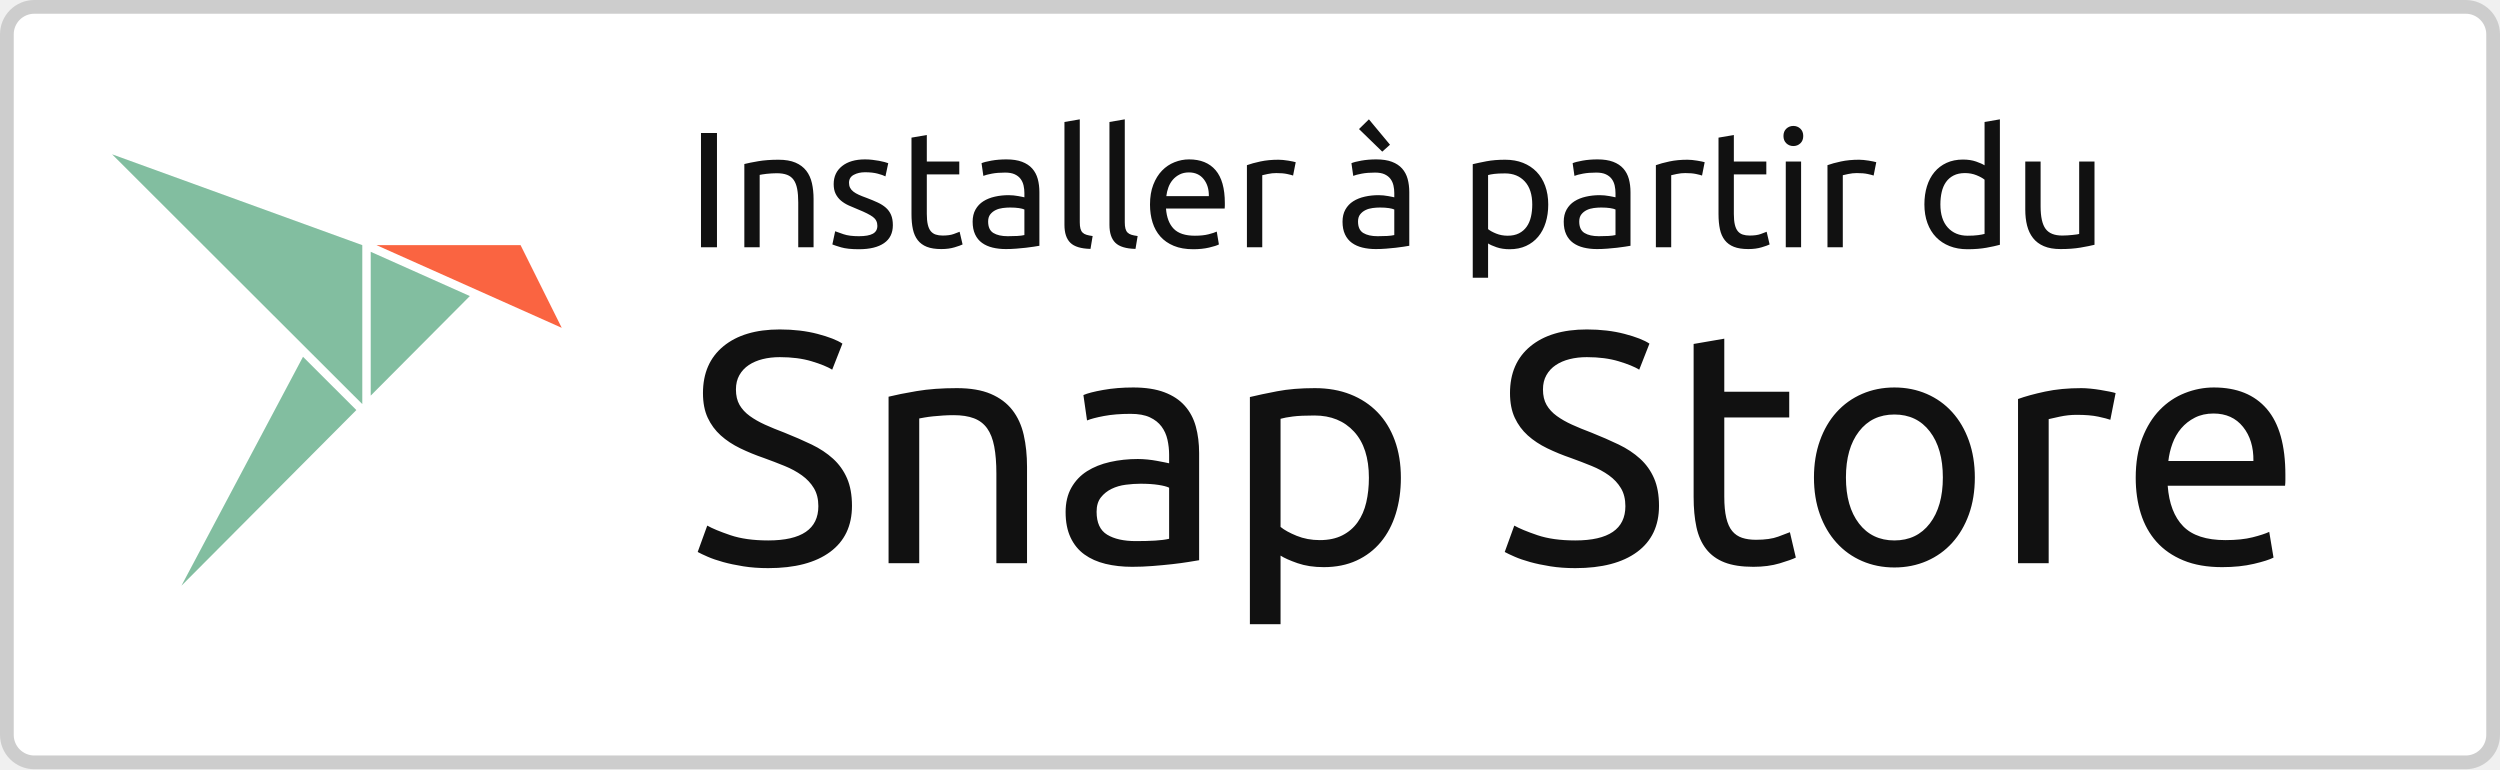
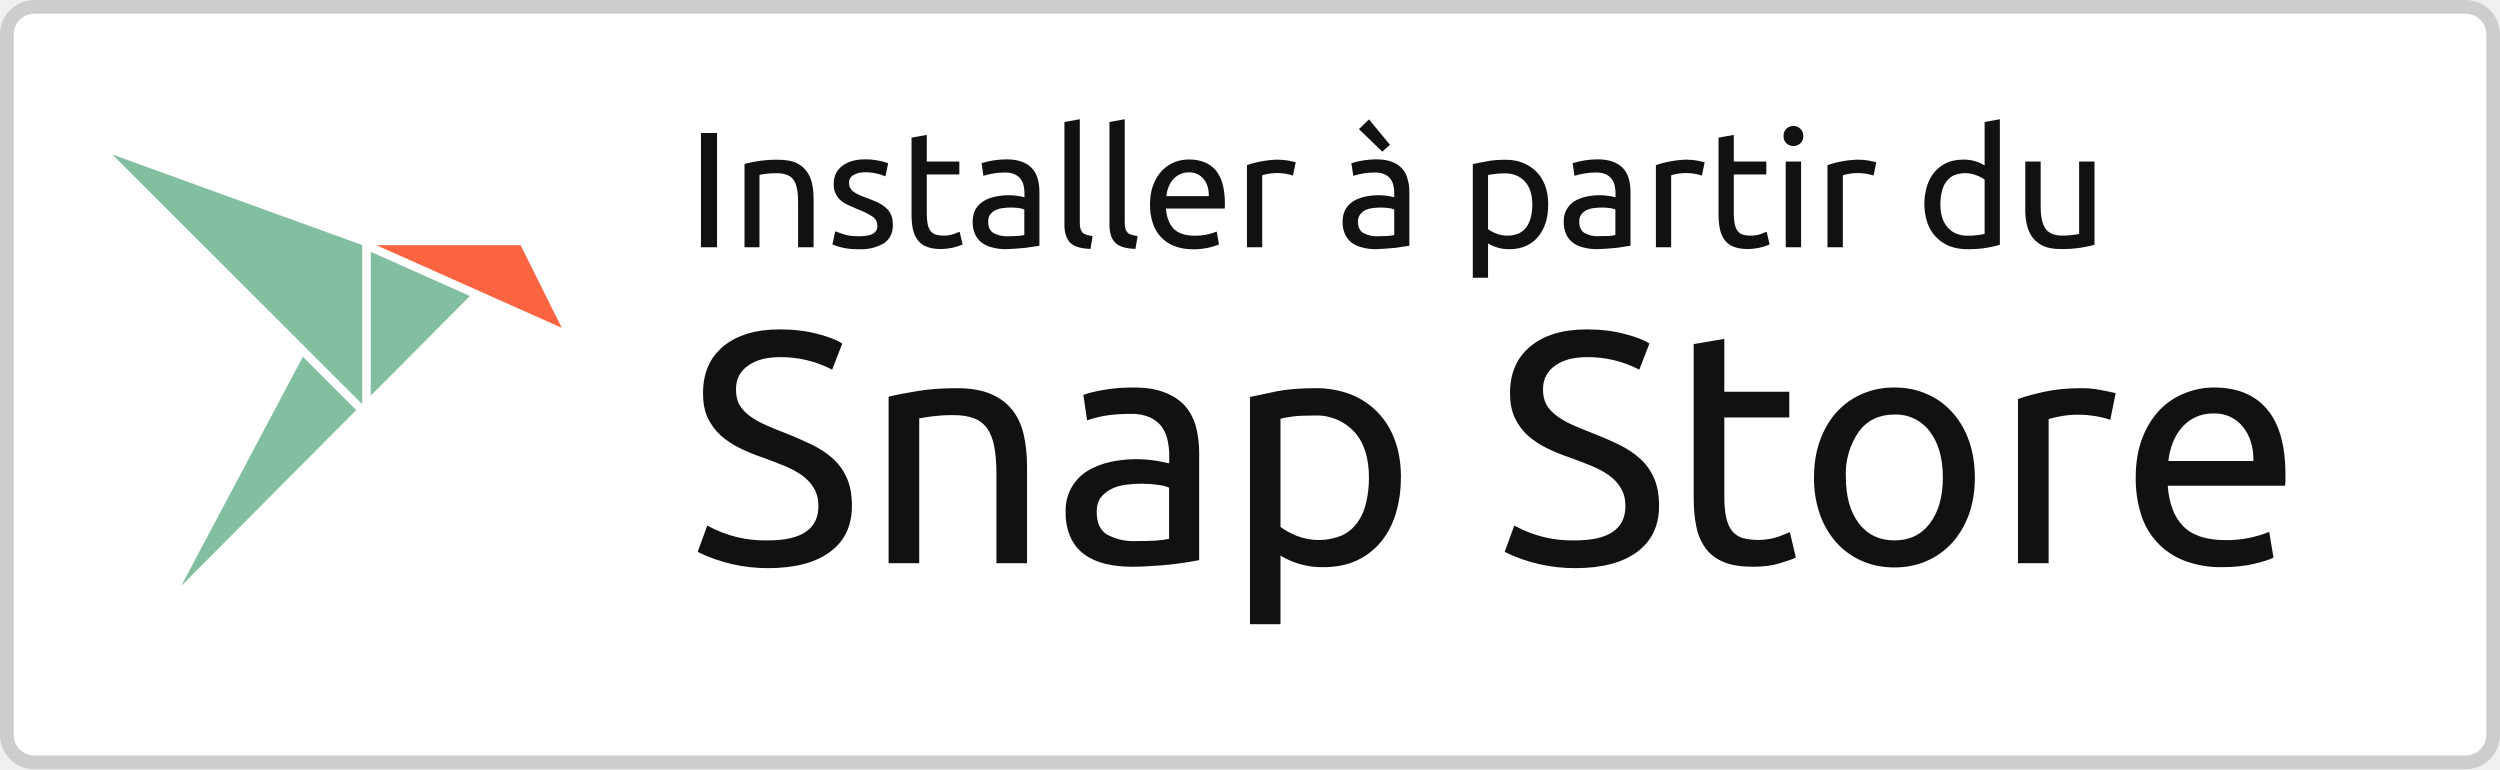
- <svg xmlns="http://www.w3.org/2000/svg" width="182px" height="56px" viewBox="0 0 182 56" version="1.1">
-   <g id="[FR]-snap-store-white-uneditable" stroke="none" stroke-width="1" fill="none" fill-rule="evenodd">
-     <g id="White-badge">
-       <rect id="Rectangle-path" stroke="#CDCDCD" fill="#FFFFFF" x="0.5" y="0.5" width="181" height="55" rx="2" />
-       <g id="logo" transform="translate(8, 11)" fill-rule="nonzero">
-         <path d="M18.988,17.802 L18.988,7.331 L26.205,10.553 L18.988,17.802 Z M5.208,31.641 L14.059,14.974 L17.942,18.852 L5.208,31.641 Z M0.16,0.233 L18.375,6.846 L18.375,18.417 L0.16,0.233 Z" id="body" fill="#82BEA0" />
-         <polygon id="head" fill="#FA6441" points="29.897 6.845 19.406 6.845 32.894 12.866" />
-       </g>
-       <path d="M51.032,9.684 L52.196,9.684 L52.196,18 L51.032,18 L51.032,9.684 Z M54.188,11.94 C54.444,11.876 54.784,11.808 55.208,11.736 C55.632,11.664 56.12,11.628 56.672,11.628 C57.168,11.628 57.58,11.698 57.908,11.838 C58.236,11.978 58.498,12.174 58.694,12.426 C58.89,12.678 59.028,12.98 59.108,13.332 C59.188,13.684 59.228,14.072 59.228,14.496 L59.228,18 L58.112,18 L58.112,14.736 C58.112,14.352 58.086,14.024 58.034,13.752 C57.982,13.48 57.896,13.26 57.776,13.092 C57.656,12.924 57.496,12.802 57.296,12.726 C57.096,12.65 56.848,12.612 56.552,12.612 C56.432,12.612 56.308,12.616 56.18,12.624 C56.052,12.632 55.93,12.642 55.814,12.654 C55.698,12.666 55.594,12.68 55.502,12.696 C55.41,12.712 55.344,12.724 55.304,12.732 L55.304,18 L54.188,18 L54.188,11.94 Z M62.528,17.196 C62.984,17.196 63.322,17.136 63.542,17.016 C63.762,16.896 63.872,16.704 63.872,16.44 C63.872,16.168 63.764,15.952 63.548,15.792 C63.332,15.632 62.976,15.452 62.48,15.252 C62.24,15.156 62.01,15.058 61.79,14.958 C61.57,14.858 61.38,14.74 61.22,14.604 C61.06,14.468 60.932,14.304 60.836,14.112 C60.74,13.92 60.692,13.684 60.692,13.404 C60.692,12.852 60.896,12.414 61.304,12.09 C61.712,11.766 62.268,11.604 62.972,11.604 C63.148,11.604 63.324,11.614 63.5,11.634 C63.676,11.654 63.84,11.678 63.992,11.706 C64.144,11.734 64.278,11.764 64.394,11.796 C64.51,11.828 64.6,11.856 64.664,11.88 L64.46,12.84 C64.34,12.776 64.152,12.71 63.896,12.642 C63.64,12.574 63.332,12.54 62.972,12.54 C62.66,12.54 62.388,12.602 62.156,12.726 C61.924,12.85 61.808,13.044 61.808,13.308 C61.808,13.444 61.834,13.564 61.886,13.668 C61.938,13.772 62.018,13.866 62.126,13.95 C62.234,14.034 62.368,14.112 62.528,14.184 C62.688,14.256 62.88,14.332 63.104,14.412 C63.4,14.524 63.664,14.634 63.896,14.742 C64.128,14.85 64.326,14.976 64.49,15.12 C64.654,15.264 64.78,15.438 64.868,15.642 C64.956,15.846 65,16.096 65,16.392 C65,16.968 64.786,17.404 64.358,17.7 C63.93,17.996 63.32,18.144 62.528,18.144 C61.976,18.144 61.544,18.098 61.232,18.006 C60.92,17.914 60.708,17.844 60.596,17.796 L60.8,16.836 C60.928,16.884 61.132,16.956 61.412,17.052 C61.692,17.148 62.064,17.196 62.528,17.196 Z M67.472,11.76 L69.836,11.76 L69.836,12.696 L67.472,12.696 L67.472,15.576 C67.472,15.888 67.496,16.146 67.544,16.35 C67.592,16.554 67.664,16.714 67.76,16.83 C67.856,16.946 67.976,17.028 68.12,17.076 C68.264,17.124 68.432,17.148 68.624,17.148 C68.96,17.148 69.23,17.11 69.434,17.034 C69.638,16.958 69.78,16.904 69.86,16.872 L70.076,17.796 C69.964,17.852 69.768,17.922 69.488,18.006 C69.208,18.09 68.888,18.132 68.528,18.132 C68.104,18.132 67.754,18.078 67.478,17.97 C67.202,17.862 66.98,17.7 66.812,17.484 C66.644,17.268 66.526,17.002 66.458,16.686 C66.39,16.37 66.356,16.004 66.356,15.588 L66.356,10.02 L67.472,9.828 L67.472,11.76 Z M73.364,17.196 C73.628,17.196 73.862,17.19 74.066,17.178 C74.27,17.166 74.44,17.144 74.576,17.112 L74.576,15.252 C74.496,15.212 74.366,15.178 74.186,15.15 C74.006,15.122 73.788,15.108 73.532,15.108 C73.364,15.108 73.186,15.12 72.998,15.144 C72.81,15.168 72.638,15.218 72.482,15.294 C72.326,15.37 72.196,15.474 72.092,15.606 C71.988,15.738 71.936,15.912 71.936,16.128 C71.936,16.528 72.064,16.806 72.32,16.962 C72.576,17.118 72.924,17.196 73.364,17.196 Z M73.268,11.604 C73.716,11.604 74.094,11.662 74.402,11.778 C74.71,11.894 74.958,12.058 75.146,12.27 C75.334,12.482 75.468,12.734 75.548,13.026 C75.628,13.318 75.668,13.64 75.668,13.992 L75.668,17.892 C75.572,17.908 75.438,17.93 75.266,17.958 C75.094,17.986 74.9,18.012 74.684,18.036 C74.468,18.06 74.234,18.082 73.982,18.102 C73.73,18.122 73.48,18.132 73.232,18.132 C72.88,18.132 72.556,18.096 72.26,18.024 C71.964,17.952 71.708,17.838 71.492,17.682 C71.276,17.526 71.108,17.32 70.988,17.064 C70.868,16.808 70.808,16.5 70.808,16.14 C70.808,15.796 70.878,15.5 71.018,15.252 C71.158,15.004 71.348,14.804 71.588,14.652 C71.828,14.5 72.108,14.388 72.428,14.316 C72.748,14.244 73.084,14.208 73.436,14.208 C73.548,14.208 73.664,14.214 73.784,14.226 C73.904,14.238 74.018,14.254 74.126,14.274 C74.234,14.294 74.328,14.312 74.408,14.328 C74.488,14.344 74.544,14.356 74.576,14.364 L74.576,14.052 C74.576,13.868 74.556,13.686 74.516,13.506 C74.476,13.326 74.404,13.166 74.3,13.026 C74.196,12.886 74.054,12.774 73.874,12.69 C73.694,12.606 73.46,12.564 73.172,12.564 C72.804,12.564 72.482,12.59 72.206,12.642 C71.93,12.694 71.724,12.748 71.588,12.804 L71.456,11.88 C71.6,11.816 71.84,11.754 72.176,11.694 C72.512,11.634 72.876,11.604 73.268,11.604 Z M79.388,18.12 C78.7,18.104 78.212,17.956 77.924,17.676 C77.636,17.396 77.492,16.96 77.492,16.368 L77.492,8.88 L78.608,8.688 L78.608,16.188 C78.608,16.372 78.624,16.524 78.656,16.644 C78.688,16.764 78.74,16.86 78.812,16.932 C78.884,17.004 78.98,17.058 79.1,17.094 C79.22,17.13 79.368,17.16 79.544,17.184 L79.388,18.12 Z M82.664,18.12 C81.976,18.104 81.488,17.956 81.2,17.676 C80.912,17.396 80.768,16.96 80.768,16.368 L80.768,8.88 L81.884,8.688 L81.884,16.188 C81.884,16.372 81.9,16.524 81.932,16.644 C81.964,16.764 82.016,16.86 82.088,16.932 C82.16,17.004 82.256,17.058 82.376,17.094 C82.496,17.13 82.644,17.16 82.82,17.184 L82.664,18.12 Z M83.72,14.892 C83.72,14.34 83.8,13.858 83.96,13.446 C84.12,13.034 84.332,12.692 84.596,12.42 C84.86,12.148 85.164,11.944 85.508,11.808 C85.852,11.672 86.204,11.604 86.564,11.604 C87.404,11.604 88.048,11.866 88.496,12.39 C88.944,12.914 89.168,13.712 89.168,14.784 L89.168,14.97 C89.168,15.046 89.164,15.116 89.156,15.18 L84.884,15.18 C84.932,15.828 85.12,16.32 85.448,16.656 C85.776,16.992 86.288,17.16 86.984,17.16 C87.376,17.16 87.706,17.126 87.974,17.058 C88.242,16.99 88.444,16.924 88.58,16.86 L88.736,17.796 C88.6,17.868 88.362,17.944 88.022,18.024 C87.682,18.104 87.296,18.144 86.864,18.144 C86.32,18.144 85.85,18.062 85.454,17.898 C85.058,17.734 84.732,17.508 84.476,17.22 C84.22,16.932 84.03,16.59 83.906,16.194 C83.782,15.798 83.72,15.364 83.72,14.892 Z M88.004,14.28 C88.012,13.776 87.886,13.362 87.626,13.038 C87.366,12.714 87.008,12.552 86.552,12.552 C86.296,12.552 86.07,12.602 85.874,12.702 C85.678,12.802 85.512,12.932 85.376,13.092 C85.24,13.252 85.134,13.436 85.058,13.644 C84.982,13.852 84.932,14.064 84.908,14.28 L88.004,14.28 Z M93.08,11.628 C93.176,11.628 93.286,11.634 93.41,11.646 C93.534,11.658 93.656,11.674 93.776,11.694 C93.896,11.714 94.006,11.734 94.106,11.754 C94.206,11.774 94.28,11.792 94.328,11.808 L94.136,12.78 C94.048,12.748 93.902,12.71 93.698,12.666 C93.494,12.622 93.232,12.6 92.912,12.6 C92.704,12.6 92.498,12.622 92.294,12.666 C92.09,12.71 91.956,12.74 91.892,12.756 L91.892,18 L90.776,18 L90.776,12.024 C91.04,11.928 91.368,11.838 91.76,11.754 C92.152,11.67 92.592,11.628 93.08,11.628 Z M100.292,17.196 C100.556,17.196 100.79,17.19 100.994,17.178 C101.198,17.166 101.368,17.144 101.504,17.112 L101.504,15.252 C101.424,15.212 101.294,15.178 101.114,15.15 C100.934,15.122 100.716,15.108 100.46,15.108 C100.292,15.108 100.114,15.12 99.926,15.144 C99.738,15.168 99.566,15.218 99.41,15.294 C99.254,15.37 99.124,15.474 99.02,15.606 C98.916,15.738 98.864,15.912 98.864,16.128 C98.864,16.528 98.992,16.806 99.248,16.962 C99.504,17.118 99.852,17.196 100.292,17.196 Z M100.196,11.604 C100.644,11.604 101.022,11.662 101.33,11.778 C101.638,11.894 101.886,12.058 102.074,12.27 C102.262,12.482 102.396,12.734 102.476,13.026 C102.556,13.318 102.596,13.64 102.596,13.992 L102.596,17.892 C102.5,17.908 102.366,17.93 102.194,17.958 C102.022,17.986 101.828,18.012 101.612,18.036 C101.396,18.06 101.162,18.082 100.91,18.102 C100.658,18.122 100.408,18.132 100.16,18.132 C99.808,18.132 99.484,18.096 99.188,18.024 C98.892,17.952 98.636,17.838 98.42,17.682 C98.204,17.526 98.036,17.32 97.916,17.064 C97.796,16.808 97.736,16.5 97.736,16.14 C97.736,15.796 97.806,15.5 97.946,15.252 C98.086,15.004 98.276,14.804 98.516,14.652 C98.756,14.5 99.036,14.388 99.356,14.316 C99.676,14.244 100.012,14.208 100.364,14.208 C100.476,14.208 100.592,14.214 100.712,14.226 C100.832,14.238 100.946,14.254 101.054,14.274 C101.162,14.294 101.256,14.312 101.336,14.328 C101.416,14.344 101.472,14.356 101.504,14.364 L101.504,14.052 C101.504,13.868 101.484,13.686 101.444,13.506 C101.404,13.326 101.332,13.166 101.228,13.026 C101.124,12.886 100.982,12.774 100.802,12.69 C100.622,12.606 100.388,12.564 100.1,12.564 C99.732,12.564 99.41,12.59 99.134,12.642 C98.858,12.694 98.652,12.748 98.516,12.804 L98.384,11.88 C98.528,11.816 98.768,11.754 99.104,11.694 C99.44,11.634 99.804,11.604 100.196,11.604 Z M99.656,8.688 L101.192,10.536 L100.628,11.04 L98.936,9.396 L99.656,8.688 Z M111.548,14.892 C111.548,14.164 111.368,13.604 111.008,13.212 C110.648,12.82 110.168,12.624 109.568,12.624 C109.232,12.624 108.97,12.636 108.782,12.66 C108.594,12.684 108.444,12.712 108.332,12.744 L108.332,16.68 C108.468,16.792 108.664,16.9 108.92,17.004 C109.176,17.108 109.456,17.16 109.76,17.16 C110.08,17.16 110.354,17.102 110.582,16.986 C110.81,16.87 110.996,16.71 111.14,16.506 C111.284,16.302 111.388,16.062 111.452,15.786 C111.516,15.51 111.548,15.212 111.548,14.892 Z M112.712,14.892 C112.712,15.364 112.65,15.8 112.526,16.2 C112.402,16.6 112.22,16.944 111.98,17.232 C111.74,17.52 111.446,17.744 111.098,17.904 C110.75,18.064 110.352,18.144 109.904,18.144 C109.544,18.144 109.226,18.096 108.95,18 C108.674,17.904 108.468,17.812 108.332,17.724 L108.332,20.22 L107.216,20.22 L107.216,11.952 C107.48,11.888 107.81,11.818 108.206,11.742 C108.602,11.666 109.06,11.628 109.58,11.628 C110.06,11.628 110.492,11.704 110.876,11.856 C111.26,12.008 111.588,12.224 111.86,12.504 C112.132,12.784 112.342,13.126 112.49,13.53 C112.638,13.934 112.712,14.388 112.712,14.892 Z M116.396,17.196 C116.66,17.196 116.894,17.19 117.098,17.178 C117.302,17.166 117.472,17.144 117.608,17.112 L117.608,15.252 C117.528,15.212 117.398,15.178 117.218,15.15 C117.038,15.122 116.82,15.108 116.564,15.108 C116.396,15.108 116.218,15.12 116.03,15.144 C115.842,15.168 115.67,15.218 115.514,15.294 C115.358,15.37 115.228,15.474 115.124,15.606 C115.02,15.738 114.968,15.912 114.968,16.128 C114.968,16.528 115.096,16.806 115.352,16.962 C115.608,17.118 115.956,17.196 116.396,17.196 Z M116.3,11.604 C116.748,11.604 117.126,11.662 117.434,11.778 C117.742,11.894 117.99,12.058 118.178,12.27 C118.366,12.482 118.5,12.734 118.58,13.026 C118.66,13.318 118.7,13.64 118.7,13.992 L118.7,17.892 C118.604,17.908 118.47,17.93 118.298,17.958 C118.126,17.986 117.932,18.012 117.716,18.036 C117.5,18.06 117.266,18.082 117.014,18.102 C116.762,18.122 116.512,18.132 116.264,18.132 C115.912,18.132 115.588,18.096 115.292,18.024 C114.996,17.952 114.74,17.838 114.524,17.682 C114.308,17.526 114.14,17.32 114.02,17.064 C113.9,16.808 113.84,16.5 113.84,16.14 C113.84,15.796 113.91,15.5 114.05,15.252 C114.19,15.004 114.38,14.804 114.62,14.652 C114.86,14.5 115.14,14.388 115.46,14.316 C115.78,14.244 116.116,14.208 116.468,14.208 C116.58,14.208 116.696,14.214 116.816,14.226 C116.936,14.238 117.05,14.254 117.158,14.274 C117.266,14.294 117.36,14.312 117.44,14.328 C117.52,14.344 117.576,14.356 117.608,14.364 L117.608,14.052 C117.608,13.868 117.588,13.686 117.548,13.506 C117.508,13.326 117.436,13.166 117.332,13.026 C117.228,12.886 117.086,12.774 116.906,12.69 C116.726,12.606 116.492,12.564 116.204,12.564 C115.836,12.564 115.514,12.59 115.238,12.642 C114.962,12.694 114.756,12.748 114.62,12.804 L114.488,11.88 C114.632,11.816 114.872,11.754 115.208,11.694 C115.544,11.634 115.908,11.604 116.3,11.604 Z M122.852,11.628 C122.948,11.628 123.058,11.634 123.182,11.646 C123.306,11.658 123.428,11.674 123.548,11.694 C123.668,11.714 123.778,11.734 123.878,11.754 C123.978,11.774 124.052,11.792 124.1,11.808 L123.908,12.78 C123.82,12.748 123.674,12.71 123.47,12.666 C123.266,12.622 123.004,12.6 122.684,12.6 C122.476,12.6 122.27,12.622 122.066,12.666 C121.862,12.71 121.728,12.74 121.664,12.756 L121.664,18 L120.548,18 L120.548,12.024 C120.812,11.928 121.14,11.838 121.532,11.754 C121.924,11.67 122.364,11.628 122.852,11.628 Z M126.224,11.76 L128.588,11.76 L128.588,12.696 L126.224,12.696 L126.224,15.576 C126.224,15.888 126.248,16.146 126.296,16.35 C126.344,16.554 126.416,16.714 126.512,16.83 C126.608,16.946 126.728,17.028 126.872,17.076 C127.016,17.124 127.184,17.148 127.376,17.148 C127.712,17.148 127.982,17.11 128.186,17.034 C128.39,16.958 128.532,16.904 128.612,16.872 L128.828,17.796 C128.716,17.852 128.52,17.922 128.24,18.006 C127.96,18.09 127.64,18.132 127.28,18.132 C126.856,18.132 126.506,18.078 126.23,17.97 C125.954,17.862 125.732,17.7 125.564,17.484 C125.396,17.268 125.278,17.002 125.21,16.686 C125.142,16.37 125.108,16.004 125.108,15.588 L125.108,10.02 L126.224,9.828 L126.224,11.76 Z M131.12,18 L130.004,18 L130.004,11.76 L131.12,11.76 L131.12,18 Z M130.556,10.632 C130.356,10.632 130.186,10.566 130.046,10.434 C129.906,10.302 129.836,10.124 129.836,9.9 C129.836,9.676 129.906,9.498 130.046,9.366 C130.186,9.234 130.356,9.168 130.556,9.168 C130.756,9.168 130.926,9.234 131.066,9.366 C131.206,9.498 131.276,9.676 131.276,9.9 C131.276,10.124 131.206,10.302 131.066,10.434 C130.926,10.566 130.756,10.632 130.556,10.632 Z M135.344,11.628 C135.44,11.628 135.55,11.634 135.674,11.646 C135.798,11.658 135.92,11.674 136.04,11.694 C136.16,11.714 136.27,11.734 136.37,11.754 C136.47,11.774 136.544,11.792 136.592,11.808 L136.4,12.78 C136.312,12.748 136.166,12.71 135.962,12.666 C135.758,12.622 135.496,12.6 135.176,12.6 C134.968,12.6 134.762,12.622 134.558,12.666 C134.354,12.71 134.22,12.74 134.156,12.756 L134.156,18 L133.04,18 L133.04,12.024 C133.304,11.928 133.632,11.838 134.024,11.754 C134.416,11.67 134.856,11.628 135.344,11.628 Z M144.476,13.08 C144.34,12.968 144.144,12.86 143.888,12.756 C143.632,12.652 143.352,12.6 143.048,12.6 C142.728,12.6 142.454,12.658 142.226,12.774 C141.998,12.89 141.812,13.05 141.668,13.254 C141.524,13.458 141.42,13.7 141.356,13.98 C141.292,14.26 141.26,14.56 141.26,14.88 C141.26,15.608 141.44,16.17 141.8,16.566 C142.16,16.962 142.64,17.16 143.24,17.16 C143.544,17.16 143.798,17.146 144.002,17.118 C144.206,17.09 144.364,17.06 144.476,17.028 L144.476,13.08 Z M144.476,8.88 L145.592,8.688 L145.592,17.82 C145.336,17.892 145.008,17.964 144.608,18.036 C144.208,18.108 143.748,18.144 143.228,18.144 C142.748,18.144 142.316,18.068 141.932,17.916 C141.548,17.764 141.22,17.548 140.948,17.268 C140.676,16.988 140.466,16.646 140.318,16.242 C140.17,15.838 140.096,15.384 140.096,14.88 C140.096,14.4 140.158,13.96 140.282,13.56 C140.406,13.16 140.588,12.816 140.828,12.528 C141.068,12.24 141.362,12.016 141.71,11.856 C142.058,11.696 142.456,11.616 142.904,11.616 C143.264,11.616 143.582,11.664 143.858,11.76 C144.134,11.856 144.34,11.948 144.476,12.036 L144.476,8.88 Z M152.48,17.82 C152.224,17.884 151.886,17.952 151.466,18.024 C151.046,18.096 150.56,18.132 150.008,18.132 C149.528,18.132 149.124,18.062 148.796,17.922 C148.468,17.782 148.204,17.584 148.004,17.328 C147.804,17.072 147.66,16.77 147.572,16.422 C147.484,16.074 147.44,15.688 147.44,15.264 L147.44,11.76 L148.556,11.76 L148.556,15.024 C148.556,15.784 148.676,16.328 148.916,16.656 C149.156,16.984 149.56,17.148 150.128,17.148 C150.248,17.148 150.372,17.144 150.5,17.136 C150.628,17.128 150.748,17.118 150.86,17.106 C150.972,17.094 151.074,17.082 151.166,17.07 C151.258,17.058 151.324,17.044 151.364,17.028 L151.364,11.76 L152.48,11.76 L152.48,17.82 Z" id="Get-it-from-the" fill="#111111" />
-       <path d="M55.928,39.344 C58.36,39.344 59.576,38.512 59.576,36.848 C59.576,36.336 59.468,35.9 59.252,35.54 C59.036,35.18 58.744,34.868 58.376,34.604 C58.008,34.34 57.588,34.112 57.116,33.92 C56.644,33.728 56.144,33.536 55.616,33.344 C55.008,33.136 54.432,32.9 53.888,32.636 C53.344,32.372 52.872,32.06 52.472,31.7 C52.072,31.34 51.756,30.912 51.524,30.416 C51.292,29.92 51.176,29.32 51.176,28.616 C51.176,27.16 51.672,26.024 52.664,25.208 C53.656,24.392 55.024,23.984 56.768,23.984 C57.776,23.984 58.692,24.092 59.516,24.308 C60.34,24.524 60.944,24.76 61.328,25.016 L60.584,26.912 C60.248,26.704 59.748,26.5 59.084,26.3 C58.42,26.1 57.648,26 56.768,26 C56.32,26 55.904,26.048 55.52,26.144 C55.136,26.24 54.8,26.384 54.512,26.576 C54.224,26.768 53.996,27.012 53.828,27.308 C53.66,27.604 53.576,27.952 53.576,28.352 C53.576,28.8 53.664,29.176 53.84,29.48 C54.016,29.784 54.264,30.052 54.584,30.284 C54.904,30.516 55.276,30.728 55.7,30.92 C56.124,31.112 56.592,31.304 57.104,31.496 C57.824,31.784 58.484,32.072 59.084,32.36 C59.684,32.648 60.204,32.992 60.644,33.392 C61.084,33.792 61.424,34.268 61.664,34.82 C61.904,35.372 62.024,36.04 62.024,36.824 C62.024,38.28 61.492,39.4 60.428,40.184 C59.364,40.968 57.864,41.36 55.928,41.36 C55.272,41.36 54.668,41.316 54.116,41.228 C53.564,41.14 53.072,41.036 52.64,40.916 C52.208,40.796 51.836,40.668 51.524,40.532 C51.212,40.396 50.968,40.28 50.792,40.184 L51.488,38.264 C51.856,38.472 52.416,38.704 53.168,38.96 C53.92,39.216 54.84,39.344 55.928,39.344 Z M64.688,28.88 C65.2,28.752 65.88,28.616 66.728,28.472 C67.576,28.328 68.552,28.256 69.656,28.256 C70.648,28.256 71.472,28.396 72.128,28.676 C72.784,28.956 73.308,29.348 73.7,29.852 C74.092,30.356 74.368,30.96 74.528,31.664 C74.688,32.368 74.768,33.144 74.768,33.992 L74.768,41 L72.536,41 L72.536,34.472 C72.536,33.704 72.484,33.048 72.38,32.504 C72.276,31.96 72.104,31.52 71.864,31.184 C71.624,30.848 71.304,30.604 70.904,30.452 C70.504,30.3 70.008,30.224 69.416,30.224 C69.176,30.224 68.928,30.232 68.672,30.248 C68.416,30.264 68.172,30.284 67.94,30.308 C67.708,30.332 67.5,30.36 67.316,30.392 C67.132,30.424 67,30.448 66.92,30.464 L66.92,41 L64.688,41 L64.688,28.88 Z M82.688,39.392 C83.216,39.392 83.684,39.38 84.092,39.356 C84.5,39.332 84.84,39.288 85.112,39.224 L85.112,35.504 C84.952,35.424 84.692,35.356 84.332,35.3 C83.972,35.244 83.536,35.216 83.024,35.216 C82.688,35.216 82.332,35.24 81.956,35.288 C81.58,35.336 81.236,35.436 80.924,35.588 C80.612,35.74 80.352,35.948 80.144,36.212 C79.936,36.476 79.832,36.824 79.832,37.256 C79.832,38.056 80.088,38.612 80.6,38.924 C81.112,39.236 81.808,39.392 82.688,39.392 Z M82.496,28.208 C83.392,28.208 84.148,28.324 84.764,28.556 C85.38,28.788 85.876,29.116 86.252,29.54 C86.628,29.964 86.896,30.468 87.056,31.052 C87.216,31.636 87.296,32.28 87.296,32.984 L87.296,40.784 C87.104,40.816 86.836,40.86 86.492,40.916 C86.148,40.972 85.76,41.024 85.328,41.072 C84.896,41.12 84.428,41.164 83.924,41.204 C83.42,41.244 82.92,41.264 82.424,41.264 C81.72,41.264 81.072,41.192 80.48,41.048 C79.888,40.904 79.376,40.676 78.944,40.364 C78.512,40.052 78.176,39.64 77.936,39.128 C77.696,38.616 77.576,38 77.576,37.28 C77.576,36.592 77.716,36 77.996,35.504 C78.276,35.008 78.656,34.608 79.136,34.304 C79.616,34 80.176,33.776 80.816,33.632 C81.456,33.488 82.128,33.416 82.832,33.416 C83.056,33.416 83.288,33.428 83.528,33.452 C83.768,33.476 83.996,33.508 84.212,33.548 C84.428,33.588 84.616,33.624 84.776,33.656 C84.936,33.688 85.048,33.712 85.112,33.728 L85.112,33.104 C85.112,32.736 85.072,32.372 84.992,32.012 C84.912,31.652 84.768,31.332 84.56,31.052 C84.352,30.772 84.068,30.548 83.708,30.38 C83.348,30.212 82.88,30.128 82.304,30.128 C81.568,30.128 80.924,30.18 80.372,30.284 C79.82,30.388 79.408,30.496 79.136,30.608 L78.872,28.76 C79.16,28.632 79.64,28.508 80.312,28.388 C80.984,28.268 81.712,28.208 82.496,28.208 Z M99.656,34.784 C99.656,33.328 99.296,32.208 98.576,31.424 C97.856,30.64 96.896,30.248 95.696,30.248 C95.024,30.248 94.5,30.272 94.124,30.32 C93.748,30.368 93.448,30.424 93.224,30.488 L93.224,38.36 C93.496,38.584 93.888,38.8 94.4,39.008 C94.912,39.216 95.472,39.32 96.08,39.32 C96.72,39.32 97.268,39.204 97.724,38.972 C98.18,38.74 98.552,38.42 98.84,38.012 C99.128,37.604 99.336,37.124 99.464,36.572 C99.592,36.02 99.656,35.424 99.656,34.784 Z M101.984,34.784 C101.984,35.728 101.86,36.6 101.612,37.4 C101.364,38.2 101,38.888 100.52,39.464 C100.04,40.04 99.452,40.488 98.756,40.808 C98.06,41.128 97.264,41.288 96.368,41.288 C95.648,41.288 95.012,41.192 94.46,41 C93.908,40.808 93.496,40.624 93.224,40.448 L93.224,45.44 L90.992,45.44 L90.992,28.904 C91.52,28.776 92.18,28.636 92.972,28.484 C93.764,28.332 94.68,28.256 95.72,28.256 C96.68,28.256 97.544,28.408 98.312,28.712 C99.08,29.016 99.736,29.448 100.28,30.008 C100.824,30.568 101.244,31.252 101.54,32.06 C101.836,32.868 101.984,33.776 101.984,34.784 Z M114.68,39.344 C117.112,39.344 118.328,38.512 118.328,36.848 C118.328,36.336 118.22,35.9 118.004,35.54 C117.788,35.18 117.496,34.868 117.128,34.604 C116.76,34.34 116.34,34.112 115.868,33.92 C115.396,33.728 114.896,33.536 114.368,33.344 C113.76,33.136 113.184,32.9 112.64,32.636 C112.096,32.372 111.624,32.06 111.224,31.7 C110.824,31.34 110.508,30.912 110.276,30.416 C110.044,29.92 109.928,29.32 109.928,28.616 C109.928,27.16 110.424,26.024 111.416,25.208 C112.408,24.392 113.776,23.984 115.52,23.984 C116.528,23.984 117.444,24.092 118.268,24.308 C119.092,24.524 119.696,24.76 120.08,25.016 L119.336,26.912 C119,26.704 118.5,26.5 117.836,26.3 C117.172,26.1 116.4,26 115.52,26 C115.072,26 114.656,26.048 114.272,26.144 C113.888,26.24 113.552,26.384 113.264,26.576 C112.976,26.768 112.748,27.012 112.58,27.308 C112.412,27.604 112.328,27.952 112.328,28.352 C112.328,28.8 112.416,29.176 112.592,29.48 C112.768,29.784 113.016,30.052 113.336,30.284 C113.656,30.516 114.028,30.728 114.452,30.92 C114.876,31.112 115.344,31.304 115.856,31.496 C116.576,31.784 117.236,32.072 117.836,32.36 C118.436,32.648 118.956,32.992 119.396,33.392 C119.836,33.792 120.176,34.268 120.416,34.82 C120.656,35.372 120.776,36.04 120.776,36.824 C120.776,38.28 120.244,39.4 119.18,40.184 C118.116,40.968 116.616,41.36 114.68,41.36 C114.024,41.36 113.42,41.316 112.868,41.228 C112.316,41.14 111.824,41.036 111.392,40.916 C110.96,40.796 110.588,40.668 110.276,40.532 C109.964,40.396 109.72,40.28 109.544,40.184 L110.24,38.264 C110.608,38.472 111.168,38.704 111.92,38.96 C112.672,39.216 113.592,39.344 114.68,39.344 Z M125.528,28.52 L130.256,28.52 L130.256,30.392 L125.528,30.392 L125.528,36.152 C125.528,36.776 125.576,37.292 125.672,37.7 C125.768,38.108 125.912,38.428 126.104,38.66 C126.296,38.892 126.536,39.056 126.824,39.152 C127.112,39.248 127.448,39.296 127.832,39.296 C128.504,39.296 129.044,39.22 129.452,39.068 C129.86,38.916 130.144,38.808 130.304,38.744 L130.736,40.592 C130.512,40.704 130.12,40.844 129.56,41.012 C129,41.18 128.36,41.264 127.64,41.264 C126.792,41.264 126.092,41.156 125.54,40.94 C124.988,40.724 124.544,40.4 124.208,39.968 C123.872,39.536 123.636,39.004 123.5,38.372 C123.364,37.74 123.296,37.008 123.296,36.176 L123.296,25.04 L125.528,24.656 L125.528,28.52 Z M143.768,34.76 C143.768,35.752 143.624,36.648 143.336,37.448 C143.048,38.248 142.644,38.936 142.124,39.512 C141.604,40.088 140.984,40.532 140.264,40.844 C139.544,41.156 138.76,41.312 137.912,41.312 C137.064,41.312 136.28,41.156 135.56,40.844 C134.84,40.532 134.22,40.088 133.7,39.512 C133.18,38.936 132.776,38.248 132.488,37.448 C132.2,36.648 132.056,35.752 132.056,34.76 C132.056,33.784 132.2,32.892 132.488,32.084 C132.776,31.276 133.18,30.584 133.7,30.008 C134.22,29.432 134.84,28.988 135.56,28.676 C136.28,28.364 137.064,28.208 137.912,28.208 C138.76,28.208 139.544,28.364 140.264,28.676 C140.984,28.988 141.604,29.432 142.124,30.008 C142.644,30.584 143.048,31.276 143.336,32.084 C143.624,32.892 143.768,33.784 143.768,34.76 Z M141.44,34.76 C141.44,33.352 141.124,32.236 140.492,31.412 C139.86,30.588 139,30.176 137.912,30.176 C136.824,30.176 135.964,30.588 135.332,31.412 C134.7,32.236 134.384,33.352 134.384,34.76 C134.384,36.168 134.7,37.284 135.332,38.108 C135.964,38.932 136.824,39.344 137.912,39.344 C139,39.344 139.86,38.932 140.492,38.108 C141.124,37.284 141.44,36.168 141.44,34.76 Z M151.52,28.256 C151.712,28.256 151.932,28.268 152.18,28.292 C152.428,28.316 152.672,28.348 152.912,28.388 C153.152,28.428 153.372,28.468 153.572,28.508 C153.772,28.548 153.92,28.584 154.016,28.616 L153.632,30.56 C153.456,30.496 153.164,30.42 152.756,30.332 C152.348,30.244 151.824,30.2 151.184,30.2 C150.768,30.2 150.356,30.244 149.948,30.332 C149.54,30.42 149.272,30.48 149.144,30.512 L149.144,41 L146.912,41 L146.912,29.048 C147.44,28.856 148.096,28.676 148.88,28.508 C149.664,28.34 150.544,28.256 151.52,28.256 Z M155.48,34.784 C155.48,33.68 155.64,32.716 155.96,31.892 C156.28,31.068 156.704,30.384 157.232,29.84 C157.76,29.296 158.368,28.888 159.056,28.616 C159.744,28.344 160.448,28.208 161.168,28.208 C162.848,28.208 164.136,28.732 165.032,29.78 C165.928,30.828 166.376,32.424 166.376,34.568 L166.376,34.94 C166.376,35.092 166.368,35.232 166.352,35.36 L157.808,35.36 C157.904,36.656 158.28,37.64 158.936,38.312 C159.592,38.984 160.616,39.32 162.008,39.32 C162.792,39.32 163.452,39.252 163.988,39.116 C164.524,38.98 164.928,38.848 165.2,38.72 L165.512,40.592 C165.24,40.736 164.764,40.888 164.084,41.048 C163.404,41.208 162.632,41.288 161.768,41.288 C160.68,41.288 159.74,41.124 158.948,40.796 C158.156,40.468 157.504,40.016 156.992,39.44 C156.48,38.864 156.1,38.18 155.852,37.388 C155.604,36.596 155.48,35.728 155.48,34.784 Z M164.048,33.56 C164.064,32.552 163.812,31.724 163.292,31.076 C162.772,30.428 162.056,30.104 161.144,30.104 C160.632,30.104 160.18,30.204 159.788,30.404 C159.396,30.604 159.064,30.864 158.792,31.184 C158.52,31.504 158.308,31.872 158.156,32.288 C158.004,32.704 157.904,33.128 157.856,33.56 L164.048,33.56 Z" id="Snap-Store" fill="#111111" />
+ <svg xmlns="http://www.w3.org/2000/svg" width="182" height="56">
+   <g fill="none" fill-rule="evenodd">
+     <rect stroke="#CDCDCD" fill="#FFF" x=".5" y=".5" width="181" height="55" rx="2" />
+     <g fill-rule="nonzero">
+       <path d="M26.99 28.8V18.33l7.22 3.22-7.22 7.25zM13.2 42.64l8.85-16.67 3.88 3.88-12.73 12.8zm-5.05-31.4l18.22 6.6v11.58L8.16 11.23z" fill="#82BEA0" />
+       <path fill="#FA6441" d="M37.9 17.85H27.4l13.5 6.02z" />
    </g>
+     <path d="M51.03 9.68h1.17V18h-1.17V9.68zm3.16 2.26a8.82 8.82 0 012.48-.31c.5 0 .91.07 1.24.2.33.15.59.34.78.6.2.25.34.55.42.9.08.35.12.74.12 1.17V18H58.1v-3.26c0-.39-.02-.72-.08-.99-.05-.27-.13-.49-.25-.66a1.02 1.02 0 00-.48-.36 2.1 2.1 0 00-.75-.12 5.97 5.97 0 00-1.25.12V18H54.2v-6.06zm8.34 5.26c.45 0 .8-.06 1.01-.18a.6.6 0 00.33-.58c0-.27-.1-.49-.32-.65a5.14 5.14 0 00-1.07-.54l-.69-.3c-.22-.1-.41-.21-.57-.35-.16-.13-.29-.3-.38-.49-.1-.19-.15-.43-.15-.7 0-.56.2-1 .61-1.32.41-.32.97-.49 1.67-.49a4.67 4.67 0 011.02.1 4.79 4.79 0 01.67.18l-.2.96a3.64 3.64 0 00-1.49-.3c-.31 0-.58.06-.81.19a.62.62 0 00-.35.58c0 .13.02.25.08.36.05.1.13.2.24.28.1.08.24.16.4.23.16.08.35.15.57.23.3.11.56.22.8.33.23.11.43.24.59.38.16.14.29.32.38.52.09.2.13.46.13.75 0 .58-.21 1.01-.64 1.31a3.2 3.2 0 01-1.83.44 4.78 4.78 0 01-1.93-.34l.2-.96.61.21c.28.1.65.15 1.12.15zm4.94-5.44h2.37v.94h-2.37v2.88c0 .3.03.57.07.77.05.2.12.36.22.48s.22.2.36.25a2.37 2.37 0 001.31-.04l.43-.17.22.93a4.14 4.14 0 01-1.55.33c-.43 0-.78-.05-1.05-.16-.28-.1-.5-.27-.67-.49a1.95 1.95 0 01-.35-.8c-.07-.31-.1-.68-.1-1.1v-5.56l1.11-.2v1.94zm5.9 5.44l.7-.02c.2-.01.37-.04.5-.07v-1.86a1.43 1.43 0 00-.38-.1 4.34 4.34 0 00-1.2 0c-.18.02-.35.07-.5.14a1.1 1.1 0 00-.4.32c-.1.13-.15.3-.15.52 0 .4.12.68.38.83a2 2 0 001.04.24zm-.1-5.6c.45 0 .82.06 1.13.18.31.11.56.28.75.49.18.21.32.46.4.76.08.29.12.61.12.96v3.9a115 115 0 01-.99.15 22.5 22.5 0 01-1.45.1c-.35 0-.67-.04-.97-.12-.3-.07-.55-.18-.77-.34a1.57 1.57 0 01-.5-.62 2.16 2.16 0 01-.18-.92c0-.34.07-.64.2-.89.15-.25.34-.45.58-.6.24-.15.52-.26.84-.33a4.58 4.58 0 012.15.04v-.3c0-.2-.02-.37-.06-.55a1.25 1.25 0 00-.22-.48 1.1 1.1 0 00-.43-.34 1.67 1.67 0 00-.7-.13 5.27 5.27 0 00-1.58.24l-.13-.92a6.22 6.22 0 011.81-.28zm6.12 6.52c-.69-.02-1.18-.16-1.47-.44-.28-.28-.43-.72-.43-1.31V8.88l1.12-.2v7.5c0 .2.01.34.05.46.03.12.08.22.15.3.07.06.17.12.29.15.12.04.27.07.44.1l-.15.93zm3.27 0c-.68-.02-1.17-.16-1.46-.44-.29-.28-.43-.72-.43-1.31V8.88l1.11-.2v7.5c0 .2.02.34.05.46.03.12.09.22.16.3.07.06.17.12.29.15.12.04.26.07.44.1l-.16.93zm1.06-3.23c0-.55.08-1.03.24-1.44.16-.42.37-.76.64-1.03.26-.27.56-.48.9-.61.35-.14.7-.2 1.06-.2.84 0 1.49.26 1.94.78.44.52.67 1.32.67 2.4v.18l-.01.21h-4.28c.05.65.24 1.14.57 1.48.33.33.84.5 1.53.5a4.1 4.1 0 001.6-.3l.16.94a5.08 5.08 0 01-1.87.35c-.55 0-1.02-.09-1.42-.25a2.63 2.63 0 01-1.54-1.7c-.13-.4-.19-.84-.19-1.3zm4.28-.61c.01-.5-.11-.92-.37-1.24a1.3 1.3 0 00-1.08-.49 1.47 1.47 0 00-1.17.54 1.8 1.8 0 00-.32.55c-.08.21-.13.42-.15.64H88zm5.08-2.65a3.47 3.47 0 01.7.06 10.46 10.46 0 01.55.12l-.2.97a3.74 3.74 0 00-2.24-.02V18h-1.11v-5.98a7.59 7.59 0 012.3-.4zm7.21 5.57l.7-.02c.2-.01.38-.04.51-.07v-1.86a1.43 1.43 0 00-.39-.1 4.34 4.34 0 00-1.18 0c-.2.02-.36.07-.52.14a1.1 1.1 0 00-.39.32c-.1.13-.16.3-.16.52 0 .4.13.68.39.83a2 2 0 001.04.24zm-.1-5.6c.45 0 .83.06 1.14.18.3.11.56.28.74.49.2.21.33.46.4.76.09.29.13.61.13.96v3.9a114.98 114.98 0 01-.99.15 22.51 22.51 0 01-1.45.1c-.35 0-.68-.04-.97-.12-.3-.07-.55-.18-.77-.34a1.57 1.57 0 01-.5-.62 2.16 2.16 0 01-.18-.92c0-.34.07-.64.2-.89.15-.25.34-.45.58-.6.24-.15.52-.26.84-.33a4.58 4.58 0 012.14.04v-.3c0-.2-.02-.37-.06-.55a1.25 1.25 0 00-.21-.48 1.1 1.1 0 00-.43-.34 1.67 1.67 0 00-.7-.13 5.27 5.27 0 00-1.58.24l-.14-.92a6.22 6.22 0 011.81-.28zm-.53-2.91l1.53 1.85-.56.5-1.7-1.64.73-.71zm11.89 6.2c0-.73-.18-1.29-.54-1.68-.36-.39-.84-.59-1.44-.59a6.59 6.59 0 00-1.24.12v3.94c.14.11.33.22.59.32a2.21 2.21 0 001.66-.01c.23-.12.42-.28.56-.48.14-.2.25-.45.31-.72.07-.28.1-.58.1-.9zm1.16 0c0 .47-.06.91-.18 1.31-.13.4-.31.74-.55 1.03-.24.29-.53.51-.88.67-.35.16-.75.24-1.2.24a2.9 2.9 0 01-1.57-.42v2.5h-1.11v-8.27c.26-.06.59-.13.99-.2.4-.08.85-.12 1.37-.12.48 0 .91.07 1.3.23a2.78 2.78 0 011.61 1.67c.15.4.22.86.22 1.36zm3.69 2.3l.7-.01c.2-.01.37-.04.5-.07v-1.86a1.43 1.43 0 00-.38-.1 4.34 4.34 0 00-1.19 0c-.19.02-.36.07-.52.14a1.1 1.1 0 00-.39.32c-.1.13-.15.3-.15.52 0 .4.13.68.38.83a2 2 0 001.05.24zm-.1-5.59c.45 0 .83.06 1.13.18.31.11.56.28.75.49.19.21.32.46.4.76.08.29.12.61.12.96v3.9a114.98 114.98 0 01-.98.15 22.51 22.51 0 01-1.46.1c-.35 0-.67-.04-.97-.12-.3-.07-.55-.18-.77-.34a1.57 1.57 0 01-.5-.62 2.16 2.16 0 01-.18-.92 1.67 1.67 0 01.78-1.49c.24-.15.52-.26.84-.33a4.58 4.58 0 012.15.04v-.3c0-.2-.02-.37-.06-.55a1.25 1.25 0 00-.22-.48 1.1 1.1 0 00-.42-.34 1.67 1.67 0 00-.7-.13 5.27 5.27 0 00-1.59.24l-.13-.92a6.22 6.22 0 011.81-.28zm6.55.03a3.47 3.47 0 01.7.06 10.46 10.46 0 01.55.12l-.2.97a3.74 3.74 0 00-2.24-.02V18h-1.11v-5.98a7.59 7.59 0 012.3-.4zm3.37.13h2.37v.94h-2.37v2.88c0 .3.03.57.08.77.04.2.12.36.21.48.1.12.22.2.36.25a2.37 2.37 0 001.31-.04l.43-.17.22.93a4.14 4.14 0 01-1.55.33c-.42 0-.77-.05-1.05-.16-.28-.1-.5-.27-.67-.49a1.95 1.95 0 01-.35-.8c-.07-.31-.1-.68-.1-1.1v-5.56l1.11-.2v1.94zm4.9 6.24H130v-6.24h1.12V18zm-.56-7.37a.7.7 0 01-.72-.73.7.7 0 01.72-.73c.2 0 .37.06.5.2a.7.7 0 01.22.53.7.7 0 01-.72.73zm4.78 1a3.47 3.47 0 01.7.06 10.46 10.46 0 01.55.12l-.19.97a3.74 3.74 0 00-2.24-.02V18h-1.12v-5.98a7.59 7.59 0 012.3-.4zm9.14 1.45a2.3 2.3 0 00-.6-.32 2.21 2.21 0 00-1.65.01 1.5 1.5 0 00-.56.48c-.15.2-.25.45-.31.73-.07.28-.1.58-.1.9 0 .73.18 1.29.54 1.69.36.4.84.59 1.44.59a5.75 5.75 0 001.24-.13v-3.95zm0-4.2l1.11-.2v9.14a7.86 7.86 0 01-2.36.32 3.5 3.5 0 01-1.3-.22 2.78 2.78 0 01-1.61-1.68 4.44 4.44 0 01-.04-2.68c.13-.4.3-.74.55-1.03.24-.29.53-.51.88-.67.35-.16.75-.24 1.2-.24a2.9 2.9 0 011.57.42V8.88zm8 8.94a8.71 8.71 0 01-2.47.31c-.48 0-.89-.07-1.21-.2-.33-.15-.6-.35-.8-.6-.2-.26-.34-.56-.43-.9a4.72 4.72 0 01-.13-1.17v-3.5h1.12v3.26c0 .76.12 1.3.36 1.64.24.32.64.49 1.2.49a5.97 5.97 0 001.24-.12v-5.27h1.12v6.06zM55.93 39.34c2.43 0 3.65-.83 3.65-2.5 0-.5-.11-.94-.33-1.3-.21-.36-.5-.67-.87-.94-.37-.26-.8-.49-1.26-.68-.48-.2-.98-.38-1.5-.58-.61-.2-1.19-.44-1.73-.7a6.05 6.05 0 01-1.42-.94c-.4-.36-.71-.79-.95-1.28-.23-.5-.34-1.1-.34-1.8 0-1.46.5-2.6 1.48-3.41 1-.82 2.36-1.23 4.1-1.23 1.02 0 1.93.11 2.76.33.82.21 1.42.45 1.8.7l-.74 1.9a8.05 8.05 0 00-3.82-.91c-.44 0-.86.05-1.24.14-.38.1-.72.24-1 .44-.3.19-.52.43-.7.73-.16.3-.24.64-.24 1.04 0 .45.08.83.26 1.13.18.3.42.57.74.8.32.24.7.45 1.12.64.42.2.9.38 1.4.58.72.28 1.38.57 1.98.86.6.29 1.12.63 1.56 1.03.44.4.78.88 1.02 1.43.24.55.36 1.22.36 2 0 1.46-.53 2.58-1.6 3.36-1.06.79-2.56 1.18-4.5 1.18a11.54 11.54 0 01-5.13-1.18l.7-1.92a8.63 8.63 0 004.44 1.08zm8.76-10.46c.51-.13 1.19-.26 2.04-.4.85-.15 1.82-.22 2.93-.22.99 0 1.81.14 2.47.42.65.28 1.18.67 1.57 1.17.4.5.67 1.11.83 1.81.16.7.24 1.48.24 2.33V41h-2.23v-6.53c0-.77-.06-1.42-.16-1.97-.1-.54-.28-.98-.52-1.32a2.04 2.04 0 00-.96-.73c-.4-.15-.9-.23-1.48-.23a11.93 11.93 0 00-2.1.17l-.4.07V41h-2.23V28.88zm18 10.51c.53 0 1-.01 1.4-.03.41-.03.75-.07 1.02-.14V35.5a2.86 2.86 0 00-.78-.2 8.68 8.68 0 00-2.37-.01 3.3 3.3 0 00-1.04.3c-.3.15-.57.36-.78.62-.2.27-.3.61-.3 1.05 0 .8.25 1.35.76 1.66a4 4 0 002.09.47zm-.2-11.18c.9 0 1.66.11 2.27.35.62.23 1.12.56 1.5.98.37.42.64.93.8 1.51.16.59.24 1.23.24 1.93v7.8l-.8.14a23.37 23.37 0 01-2.58.28c-.5.04-1 .06-1.5.06-.7 0-1.35-.07-1.94-.21-.6-.15-1.1-.37-1.54-.69a3.13 3.13 0 01-1-1.23 4.33 4.33 0 01-.36-1.85 3.35 3.35 0 011.56-2.98c.48-.3 1.04-.52 1.68-.67a9.16 9.16 0 013.4-.08 40.87 40.87 0 01.9.18v-.63c0-.36-.05-.73-.13-1.09a2.5 2.5 0 00-.43-.96c-.2-.28-.5-.5-.85-.67a3.34 3.34 0 00-1.4-.25c-.74 0-1.39.05-1.94.15-.55.1-.96.22-1.23.33l-.27-1.85c.29-.13.77-.25 1.44-.37.67-.12 1.4-.18 2.19-.18zm17.17 6.57c0-1.45-.36-2.57-1.08-3.36a3.72 3.72 0 00-2.88-1.17c-.68 0-1.2.02-1.58.07-.37.05-.67.1-.9.17v7.87c.28.22.67.44 1.18.65a4.42 4.42 0 003.32-.04c.46-.23.83-.55 1.12-.96.29-.4.5-.89.62-1.44.13-.55.2-1.15.2-1.79zm2.32 0a8.8 8.8 0 01-.37 2.62c-.25.8-.61 1.49-1.09 2.06a4.96 4.96 0 01-1.76 1.35c-.7.32-1.5.48-2.4.48a5.8 5.8 0 01-3.14-.84v4.99H91V28.9l1.98-.42c.8-.15 1.71-.22 2.75-.22a7 7 0 012.6.45 5.55 5.55 0 013.22 3.35c.3.8.44 1.72.44 2.72zm12.7 4.56c2.43 0 3.65-.83 3.65-2.5 0-.5-.11-.94-.33-1.3-.21-.36-.5-.67-.87-.94-.37-.26-.79-.49-1.26-.68-.47-.2-.97-.38-1.5-.58-.61-.2-1.19-.44-1.73-.7a6.05 6.05 0 01-1.42-.94c-.4-.36-.71-.79-.94-1.28-.24-.5-.35-1.1-.35-1.8 0-1.46.5-2.6 1.49-3.41.99-.82 2.36-1.23 4.1-1.23 1 0 1.92.11 2.75.33.82.21 1.43.45 1.81.7l-.74 1.9a8.05 8.05 0 00-3.82-.91c-.45 0-.86.05-1.25.14-.38.1-.72.24-1 .44-.3.19-.52.43-.69.73-.17.3-.25.64-.25 1.04 0 .45.09.83.26 1.13.18.3.43.57.75.8.32.24.69.45 1.11.64.43.2.9.38 1.4.58.73.28 1.39.57 1.99.86.6.29 1.12.63 1.56 1.03.44.4.78.88 1.02 1.43.24.55.36 1.22.36 2 0 1.46-.54 2.58-1.6 3.36-1.06.79-2.56 1.18-4.5 1.18a11.54 11.54 0 01-5.14-1.18l.7-1.92a8.63 8.63 0 004.44 1.08zm10.85-10.82h4.73v1.87h-4.73v5.76c0 .63.05 1.14.14 1.55.1.4.24.73.43.96.2.23.44.4.72.5a4.74 4.74 0 002.63-.08l.85-.34.44 1.85c-.23.11-.62.25-1.18.42-.56.17-1.2.25-1.92.25-.85 0-1.55-.1-2.1-.32s-1-.54-1.33-.97a3.9 3.9 0 01-.71-1.6c-.14-.63-.2-1.36-.2-2.2V25.05l2.23-.38v3.86zm18.24 6.24c0 1-.15 1.89-.43 2.69-.3.8-.7 1.49-1.22 2.06a5.33 5.33 0 01-1.86 1.33c-.72.32-1.5.47-2.35.47-.85 0-1.63-.15-2.35-.47a5.33 5.33 0 01-1.86-1.33 6.15 6.15 0 01-1.21-2.06 7.9 7.9 0 01-.43-2.69c0-.98.14-1.87.43-2.68.29-.8.69-1.5 1.21-2.07a5.33 5.33 0 011.86-1.33c.72-.32 1.5-.47 2.35-.47.85 0 1.63.15 2.35.47.72.3 1.34.75 1.86 1.33.52.57.93 1.27 1.22 2.07.28.81.43 1.7.43 2.68zm-2.33 0c0-1.4-.32-2.52-.95-3.35a3.08 3.08 0 00-2.58-1.23c-1.09 0-1.95.4-2.58 1.23a5.37 5.37 0 00-.95 3.35c0 1.4.32 2.52.95 3.35.63.82 1.5 1.23 2.58 1.23 1.09 0 1.95-.4 2.58-1.23.63-.83.95-1.94.95-3.35zm10.08-6.5a6.94 6.94 0 011.4.13 20.92 20.92 0 011.1.23l-.39 1.94a7.48 7.48 0 00-4.49-.05V41h-2.23V29.05c.53-.2 1.19-.37 1.97-.54.78-.17 1.66-.25 2.64-.25zm3.96 6.52c0-1.1.16-2.06.48-2.89.32-.82.74-1.5 1.27-2.05a5.16 5.16 0 011.83-1.22 5.7 5.7 0 012.1-.41c1.69 0 2.98.52 3.87 1.57.9 1.05 1.35 2.64 1.35 4.79v.37c0 .15-.01.3-.03.42h-8.54c.1 1.3.47 2.28 1.13 2.95.65.67 1.68 1.01 3.07 1.01a8.19 8.19 0 003.19-.6l.31 1.87c-.27.15-.75.3-1.43.46-.68.16-1.45.24-2.31.24a7.35 7.35 0 01-2.82-.5 5.26 5.26 0 01-3.1-3.4 8.68 8.68 0 01-.37-2.6zm8.57-1.22c.01-1-.24-1.84-.76-2.48a2.6 2.6 0 00-2.15-.98 2.94 2.94 0 00-2.35 1.08c-.27.32-.48.7-.63 1.1-.16.42-.26.85-.3 1.28h6.19z" fill="#111" />
  </g>
</svg>
